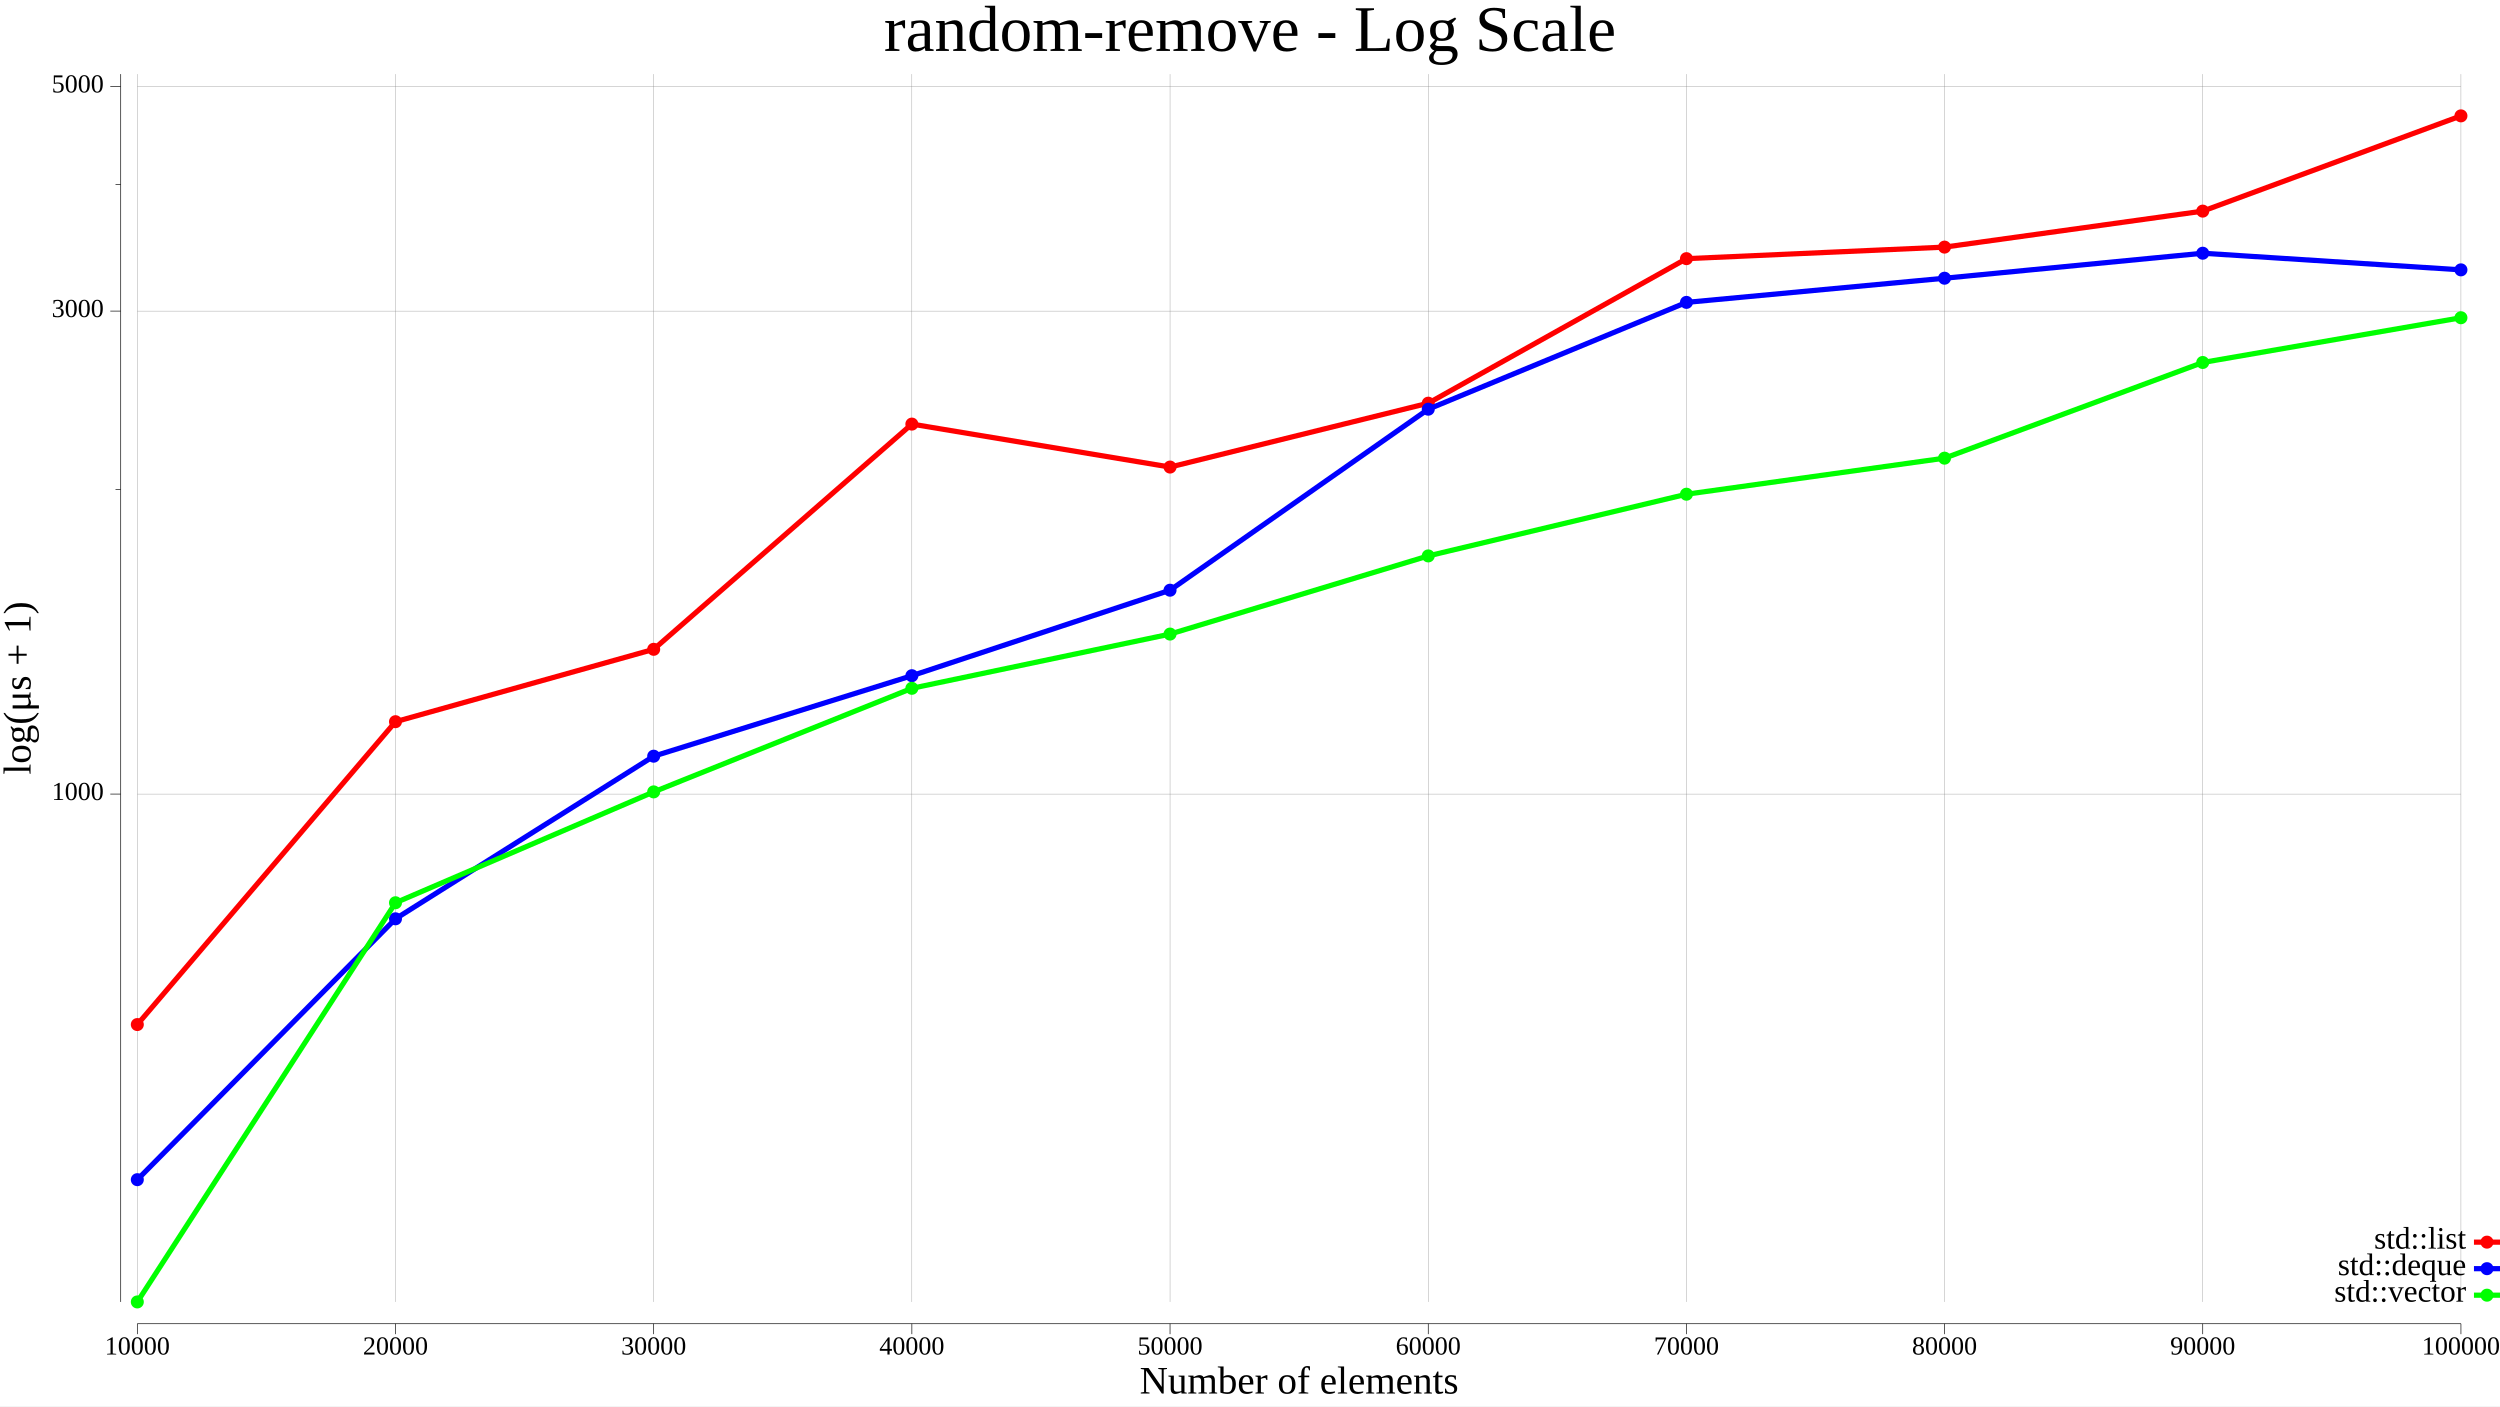
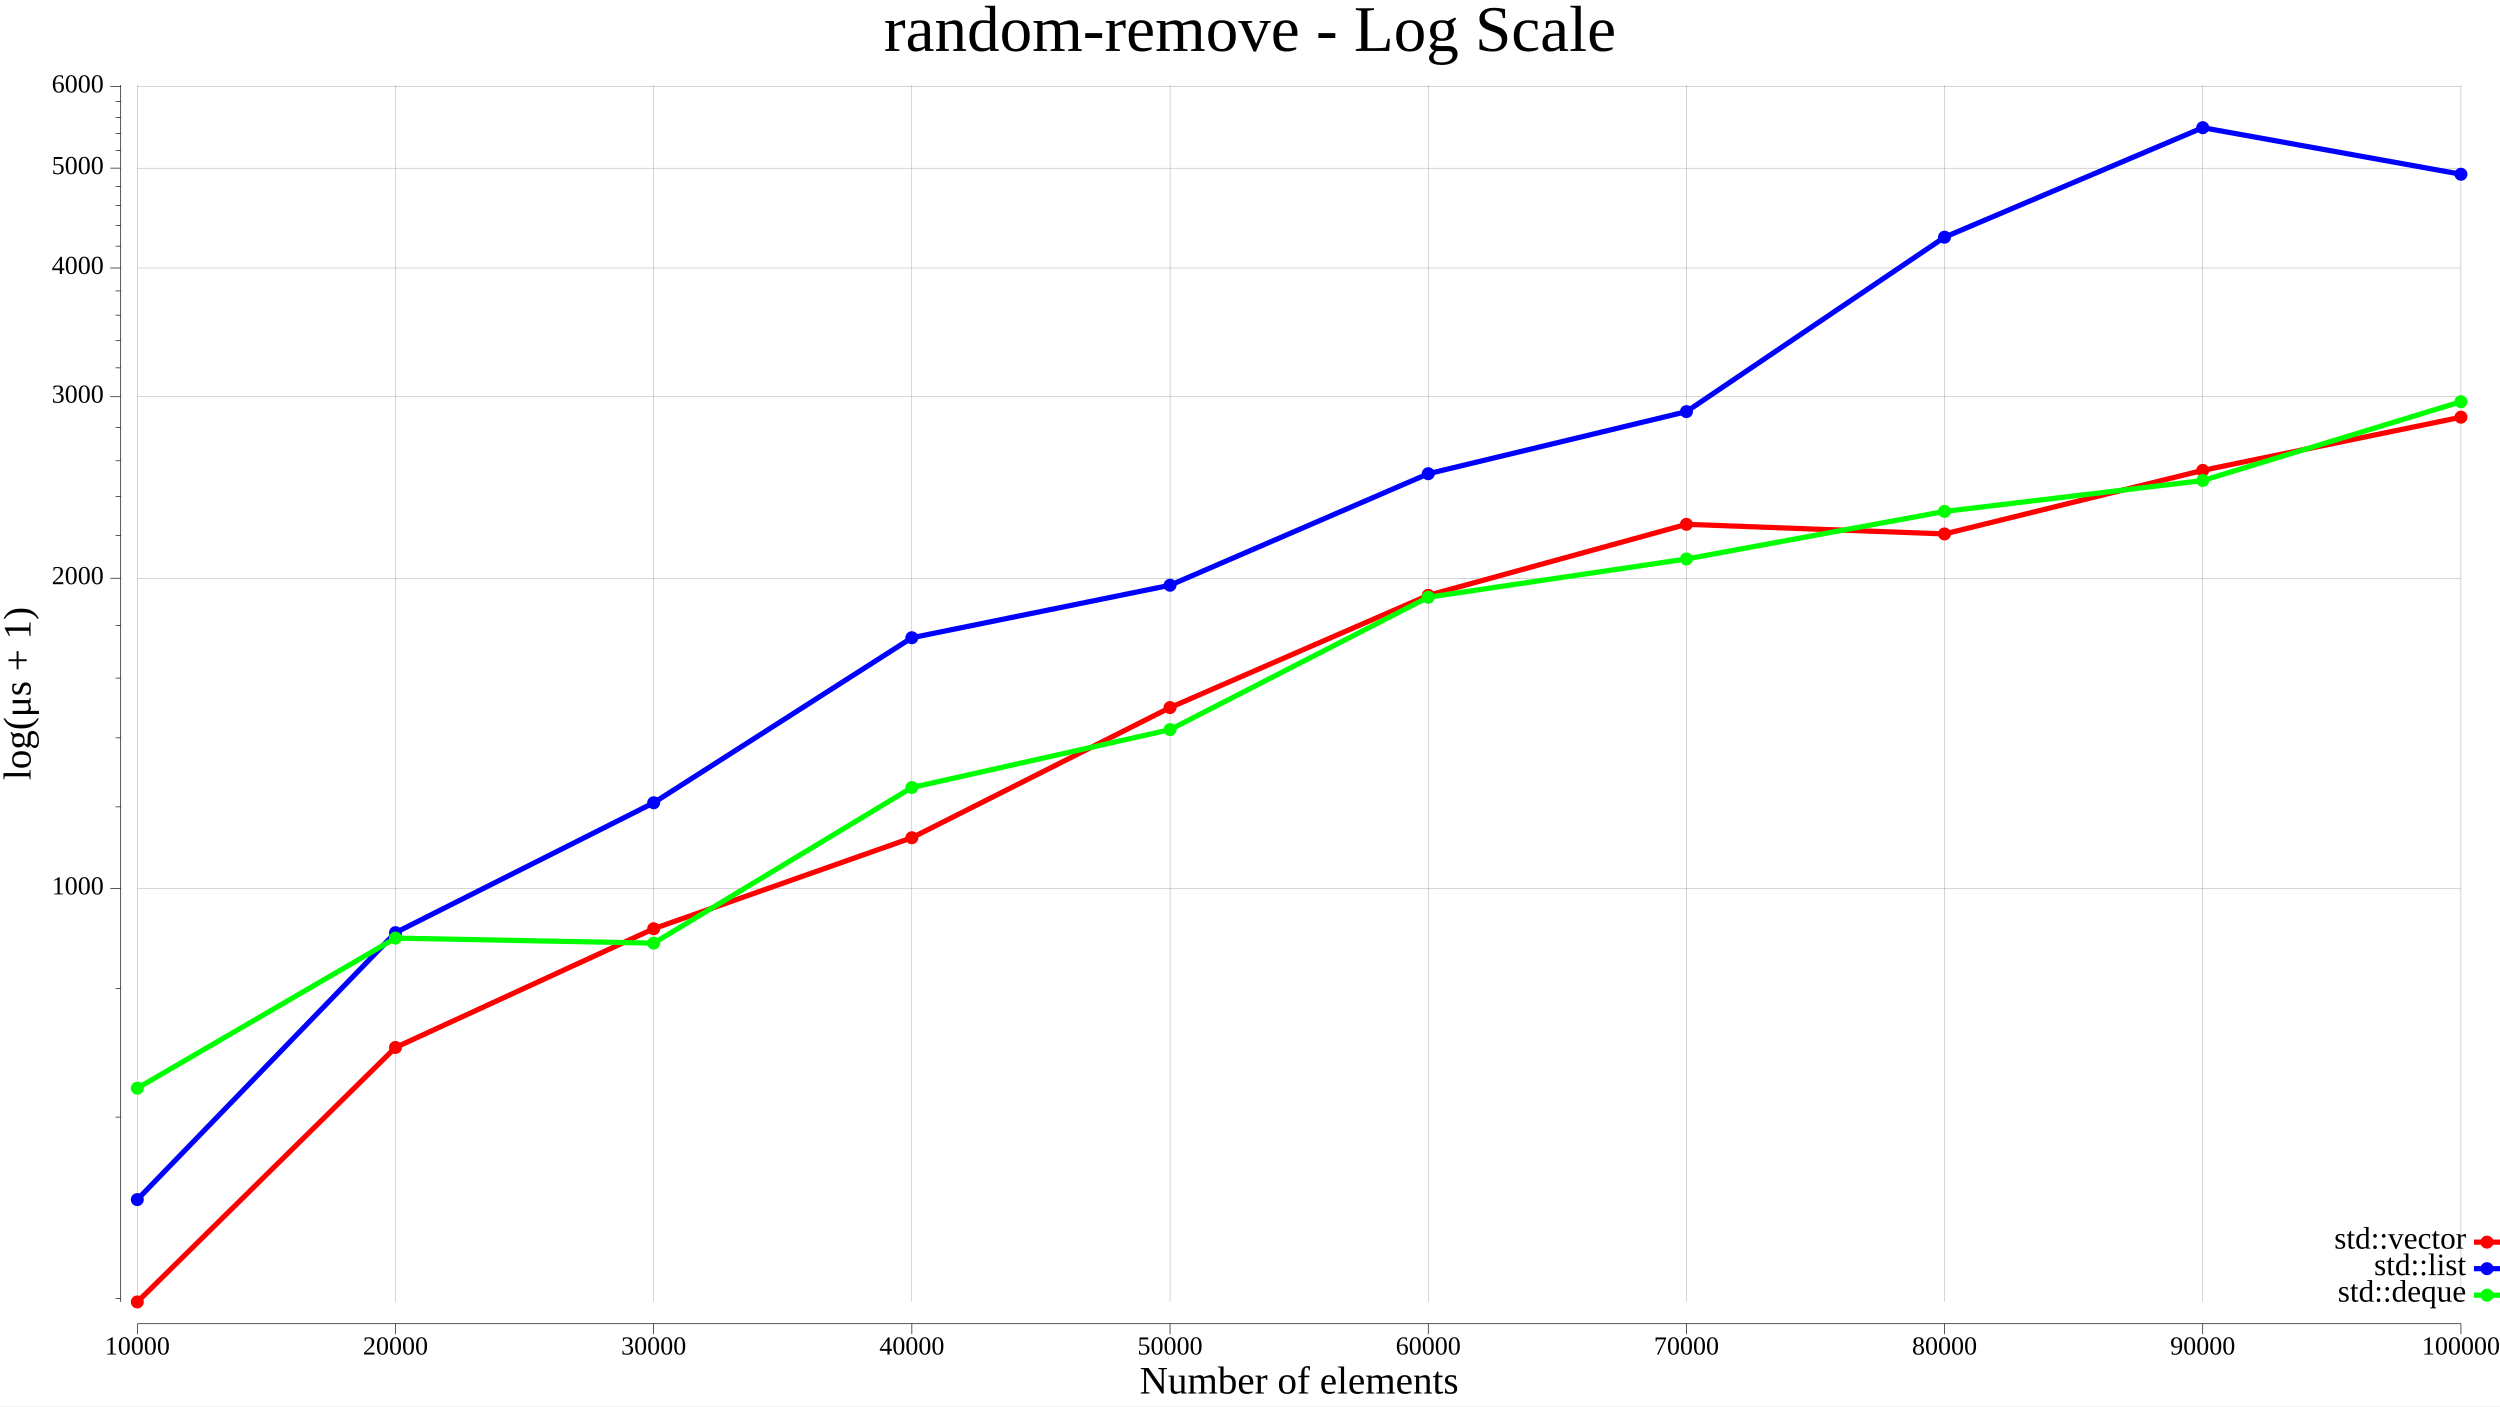
<svg xmlns="http://www.w3.org/2000/svg" width="1920pt" height="1080pt" viewBox="0 0 1920 1080">
  <g transform="scale(1, -1) translate(0, -1080)">
    <path d="M0,0L1920,0L1920,1080L0,1080Z" style="fill:#FFFFFF" />
    <text x="678.86" y="-1040.9" transform="scale(1, -1)" style="font-family:Liberation Serif;font-variant:normal;font-weight:normal;font-style:normal;font-size:50px">random-remove - Log Scale</text>
    <text x="875.27" y="-9.756" transform="scale(1, -1)" style="font-family:Liberation Serif;font-variant:normal;font-weight:normal;font-style:normal;font-size:30px">Number of elements</text>
    <text x="80.462" y="-39.727" transform="scale(1, -1)" style="font-family:Liberation Serif;font-variant:normal;font-weight:normal;font-style:normal;font-size:20px">10000</text>
    <text x="278.74" y="-39.727" transform="scale(1, -1)" style="font-family:Liberation Serif;font-variant:normal;font-weight:normal;font-style:normal;font-size:20px">20000</text>
    <text x="477.03" y="-39.727" transform="scale(1, -1)" style="font-family:Liberation Serif;font-variant:normal;font-weight:normal;font-style:normal;font-size:20px">30000</text>
    <text x="675.31" y="-39.727" transform="scale(1, -1)" style="font-family:Liberation Serif;font-variant:normal;font-weight:normal;font-style:normal;font-size:20px">40000</text>
    <text x="873.59" y="-39.727" transform="scale(1, -1)" style="font-family:Liberation Serif;font-variant:normal;font-weight:normal;font-style:normal;font-size:20px">50000</text>
    <text x="1071.9" y="-39.727" transform="scale(1, -1)" style="font-family:Liberation Serif;font-variant:normal;font-weight:normal;font-style:normal;font-size:20px">60000</text>
    <text x="1270.2" y="-39.727" transform="scale(1, -1)" style="font-family:Liberation Serif;font-variant:normal;font-weight:normal;font-style:normal;font-size:20px">70000</text>
    <text x="1468.4" y="-39.727" transform="scale(1, -1)" style="font-family:Liberation Serif;font-variant:normal;font-weight:normal;font-style:normal;font-size:20px">80000</text>
    <text x="1666.7" y="-39.727" transform="scale(1, -1)" style="font-family:Liberation Serif;font-variant:normal;font-weight:normal;font-style:normal;font-size:20px">90000</text>
    <text x="1860" y="-39.727" transform="scale(1, -1)" style="font-family:Liberation Serif;font-variant:normal;font-weight:normal;font-style:normal;font-size:20px">100000</text>
    <path d="M105.46,55.371L105.46,63.371" style="fill:none;stroke:#000000;stroke-width:0.5" />
    <path d="M303.74,55.371L303.74,63.371" style="fill:none;stroke:#000000;stroke-width:0.5" />
    <path d="M502.03,55.371L502.03,63.371" style="fill:none;stroke:#000000;stroke-width:0.5" />
    <path d="M700.31,55.371L700.31,63.371" style="fill:none;stroke:#000000;stroke-width:0.5" />
    <path d="M898.59,55.371L898.59,63.371" style="fill:none;stroke:#000000;stroke-width:0.5" />
    <path d="M1096.9,55.371L1096.9,63.371" style="fill:none;stroke:#000000;stroke-width:0.5" />
    <path d="M1295.2,55.371L1295.2,63.371" style="fill:none;stroke:#000000;stroke-width:0.5" />
    <path d="M1493.4,55.371L1493.4,63.371" style="fill:none;stroke:#000000;stroke-width:0.5" />
    <path d="M1691.7,55.371L1691.7,63.371" style="fill:none;stroke:#000000;stroke-width:0.5" />
    <path d="M1890,55.371L1890,63.371" style="fill:none;stroke:#000000;stroke-width:0.5" />
    <path d="M105.46,63.371L1890,63.371" style="fill:none;stroke:#000000;stroke-width:0.5" />
    <g transform="rotate(90)">
-       <text x="485.12" y="23.467" transform="scale(1, -1)" style="font-family:Liberation Serif;font-variant:normal;font-weight:normal;font-style:normal;font-size:30px">log(μs + 1)</text>
+       <text x="480.89" y="23.467" transform="scale(1, -1)" style="font-family:Liberation Serif;font-variant:normal;font-weight:normal;font-style:normal;font-size:30px">log(μs + 1)</text>
    </g>
-     <text x="39.712" y="-465.58" transform="scale(1, -1)" style="font-family:Liberation Serif;font-variant:normal;font-weight:normal;font-style:normal;font-size:20px">1000</text>
-     <text x="39.712" y="-836.51" transform="scale(1, -1)" style="font-family:Liberation Serif;font-variant:normal;font-weight:normal;font-style:normal;font-size:20px">3000</text>
-     <text x="39.712" y="-1009" transform="scale(1, -1)" style="font-family:Liberation Serif;font-variant:normal;font-weight:normal;font-style:normal;font-size:20px">5000</text>
-     <path d="M84.712,470.15L92.712,470.15" style="fill:none;stroke:#000000;stroke-width:0.5" />
-     <path d="M84.712,841.08L92.712,841.08" style="fill:none;stroke:#000000;stroke-width:0.5" />
+     <text x="39.712" y="-393.09" transform="scale(1, -1)" style="font-family:Liberation Serif;font-variant:normal;font-weight:normal;font-style:normal;font-size:20px">1000</text>
+     <text x="39.712" y="-631.35" transform="scale(1, -1)" style="font-family:Liberation Serif;font-variant:normal;font-weight:normal;font-style:normal;font-size:20px">2000</text>
+     <text x="39.712" y="-770.72" transform="scale(1, -1)" style="font-family:Liberation Serif;font-variant:normal;font-weight:normal;font-style:normal;font-size:20px">3000</text>
+     <text x="39.712" y="-869.61" transform="scale(1, -1)" style="font-family:Liberation Serif;font-variant:normal;font-weight:normal;font-style:normal;font-size:20px">4000</text>
+     <text x="39.712" y="-946.31" transform="scale(1, -1)" style="font-family:Liberation Serif;font-variant:normal;font-weight:normal;font-style:normal;font-size:20px">5000</text>
+     <text x="39.712" y="-1009" transform="scale(1, -1)" style="font-family:Liberation Serif;font-variant:normal;font-weight:normal;font-style:normal;font-size:20px">6000</text>
+     <path d="M84.712,397.66L92.712,397.66" style="fill:none;stroke:#000000;stroke-width:0.5" />
+     <path d="M84.712,635.92L92.712,635.92" style="fill:none;stroke:#000000;stroke-width:0.5" />
+     <path d="M84.712,775.29L92.712,775.29" style="fill:none;stroke:#000000;stroke-width:0.5" />
+     <path d="M84.712,874.18L92.712,874.18" style="fill:none;stroke:#000000;stroke-width:0.5" />
+     <path d="M84.712,950.88L92.712,950.88" style="fill:none;stroke:#000000;stroke-width:0.5" />
    <path d="M84.712,1013.6L92.712,1013.6" style="fill:none;stroke:#000000;stroke-width:0.5" />
-     <path d="M88.712,704.18L92.712,704.18" style="fill:none;stroke:#000000;stroke-width:0.5" />
-     <path d="M88.712,938.21L92.712,938.21" style="fill:none;stroke:#000000;stroke-width:0.5" />
-     <path d="M92.712,80.11L92.712,1023.1" style="fill:none;stroke:#000000;stroke-width:0.5" />
-     <path d="M105.46,80.11L105.46,1023.1" style="fill:none;stroke:#808080;stroke-width:0.25" />
-     <path d="M303.74,80.11L303.74,1023.1" style="fill:none;stroke:#808080;stroke-width:0.25" />
-     <path d="M502.03,80.11L502.03,1023.1" style="fill:none;stroke:#808080;stroke-width:0.25" />
-     <path d="M700.31,80.11L700.31,1023.1" style="fill:none;stroke:#808080;stroke-width:0.25" />
-     <path d="M898.59,80.11L898.59,1023.1" style="fill:none;stroke:#808080;stroke-width:0.25" />
-     <path d="M1096.9,80.11L1096.9,1023.1" style="fill:none;stroke:#808080;stroke-width:0.25" />
-     <path d="M1295.2,80.11L1295.2,1023.1" style="fill:none;stroke:#808080;stroke-width:0.25" />
-     <path d="M1493.4,80.11L1493.4,1023.1" style="fill:none;stroke:#808080;stroke-width:0.25" />
-     <path d="M1691.7,80.11L1691.7,1023.1" style="fill:none;stroke:#808080;stroke-width:0.25" />
-     <path d="M1890,80.11L1890,1023.1" style="fill:none;stroke:#808080;stroke-width:0.25" />
-     <path d="M105.46,470.15L1890,470.15" style="fill:none;stroke:#808080;stroke-width:0.25" />
-     <path d="M105.46,841.08L1890,841.08" style="fill:none;stroke:#808080;stroke-width:0.25" />
+     <path d="M88.712,82.698L92.712,82.698" style="fill:none;stroke:#000000;stroke-width:0.5" />
+     <path d="M88.712,222.07L92.712,222.07" style="fill:none;stroke:#000000;stroke-width:0.5" />
+     <path d="M88.712,320.96L92.712,320.96" style="fill:none;stroke:#000000;stroke-width:0.5" />
+     <path d="M88.712,460.33L92.712,460.33" style="fill:none;stroke:#000000;stroke-width:0.5" />
+     <path d="M88.712,513.32L92.712,513.32" style="fill:none;stroke:#000000;stroke-width:0.5" />
+     <path d="M88.712,559.22L92.712,559.22" style="fill:none;stroke:#000000;stroke-width:0.5" />
+     <path d="M88.712,599.7L92.712,599.7" style="fill:none;stroke:#000000;stroke-width:0.5" />
+     <path d="M88.712,668.68L92.712,668.68" style="fill:none;stroke:#000000;stroke-width:0.5" />
+     <path d="M88.712,698.59L92.712,698.59" style="fill:none;stroke:#000000;stroke-width:0.5" />
+     <path d="M88.712,726.11L92.712,726.11" style="fill:none;stroke:#000000;stroke-width:0.5" />
+     <path d="M88.712,751.58L92.712,751.58" style="fill:none;stroke:#000000;stroke-width:0.5" />
+     <path d="M88.712,797.48L92.712,797.48" style="fill:none;stroke:#000000;stroke-width:0.5" />
+     <path d="M88.712,818.32L92.712,818.32" style="fill:none;stroke:#000000;stroke-width:0.5" />
+     <path d="M88.712,837.97L92.712,837.97" style="fill:none;stroke:#000000;stroke-width:0.5" />
+     <path d="M88.712,856.55L92.712,856.55" style="fill:none;stroke:#000000;stroke-width:0.5" />
+     <path d="M88.712,890.95L92.712,890.95" style="fill:none;stroke:#000000;stroke-width:0.5" />
+     <path d="M88.712,906.94L92.712,906.94" style="fill:none;stroke:#000000;stroke-width:0.5" />
+     <path d="M88.712,922.22L92.712,922.22" style="fill:none;stroke:#000000;stroke-width:0.5" />
+     <path d="M88.712,936.85L92.712,936.85" style="fill:none;stroke:#000000;stroke-width:0.5" />
+     <path d="M88.712,964.37L92.712,964.37" style="fill:none;stroke:#000000;stroke-width:0.5" />
+     <path d="M88.712,977.34L92.712,977.34" style="fill:none;stroke:#000000;stroke-width:0.5" />
+     <path d="M88.712,989.84L92.712,989.84" style="fill:none;stroke:#000000;stroke-width:0.5" />
+     <path d="M88.712,1001.9L92.712,1001.9" style="fill:none;stroke:#000000;stroke-width:0.5" />
+     <path d="M92.712,80.11L92.712,1014.7" style="fill:none;stroke:#000000;stroke-width:0.5" />
+     <path d="M105.46,80.11L105.46,1014.7" style="fill:none;stroke:#808080;stroke-width:0.25" />
+     <path d="M303.74,80.11L303.74,1014.7" style="fill:none;stroke:#808080;stroke-width:0.25" />
+     <path d="M502.03,80.11L502.03,1014.7" style="fill:none;stroke:#808080;stroke-width:0.25" />
+     <path d="M700.31,80.11L700.31,1014.7" style="fill:none;stroke:#808080;stroke-width:0.25" />
+     <path d="M898.59,80.11L898.59,1014.7" style="fill:none;stroke:#808080;stroke-width:0.25" />
+     <path d="M1096.9,80.11L1096.9,1014.7" style="fill:none;stroke:#808080;stroke-width:0.25" />
+     <path d="M1295.2,80.11L1295.2,1014.7" style="fill:none;stroke:#808080;stroke-width:0.25" />
+     <path d="M1493.4,80.11L1493.4,1014.7" style="fill:none;stroke:#808080;stroke-width:0.25" />
+     <path d="M1691.7,80.11L1691.7,1014.7" style="fill:none;stroke:#808080;stroke-width:0.25" />
+     <path d="M1890,80.11L1890,1014.7" style="fill:none;stroke:#808080;stroke-width:0.25" />
+     <path d="M105.46,397.66L1890,397.66" style="fill:none;stroke:#808080;stroke-width:0.25" />
+     <path d="M105.46,635.92L1890,635.92" style="fill:none;stroke:#808080;stroke-width:0.25" />
+     <path d="M105.46,775.29L1890,775.29" style="fill:none;stroke:#808080;stroke-width:0.25" />
+     <path d="M105.46,874.18L1890,874.18" style="fill:none;stroke:#808080;stroke-width:0.25" />
+     <path d="M105.46,950.88L1890,950.88" style="fill:none;stroke:#808080;stroke-width:0.25" />
    <path d="M105.46,1013.6L1890,1013.6" style="fill:none;stroke:#808080;stroke-width:0.25" />
-     <path d="M105.46,293.14L303.74,525.74L502.03,581.33L700.31,754.29L898.59,721.29L1096.9,770.35L1295.2,881.35L1493.4,890.22L1691.7,917.86L1890,991.01" style="fill:none;stroke:#FF0000;stroke-width:4" />
-     <path d="M110.46,293.14A5,5 0 1 1 100.46,293.14A5,5 0 1 1 110.46,293.14Z" style="fill:#FF0000" />
-     <path d="M308.74,525.74A5,5 0 1 1 298.74,525.74A5,5 0 1 1 308.74,525.74Z" style="fill:#FF0000" />
-     <path d="M507.03,581.33A5,5 0 1 1 497.03,581.33A5,5 0 1 1 507.03,581.33Z" style="fill:#FF0000" />
-     <path d="M705.31,754.29A5,5 0 1 1 695.31,754.29A5,5 0 1 1 705.31,754.29Z" style="fill:#FF0000" />
-     <path d="M903.59,721.29A5,5 0 1 1 893.59,721.29A5,5 0 1 1 903.59,721.29Z" style="fill:#FF0000" />
-     <path d="M1101.9,770.35A5,5 0 1 1 1091.9,770.35A5,5 0 1 1 1101.9,770.35Z" style="fill:#FF0000" />
-     <path d="M1300.2,881.35A5,5 0 1 1 1290.2,881.35A5,5 0 1 1 1300.2,881.35Z" style="fill:#FF0000" />
-     <path d="M1498.4,890.22A5,5 0 1 1 1488.4,890.22A5,5 0 1 1 1498.4,890.22Z" style="fill:#FF0000" />
-     <path d="M1696.7,917.86A5,5 0 1 1 1686.7,917.86A5,5 0 1 1 1696.7,917.86Z" style="fill:#FF0000" />
-     <path d="M1895,991.01A5,5 0 1 1 1885,991.01A5,5 0 1 1 1895,991.01Z" style="fill:#FF0000" />
-     <path d="M105.46,174.01L303.74,374.36L502.03,499.24L700.31,561.06L898.59,626.72L1096.9,765.74L1295.2,847.77L1493.4,866.33L1691.7,885.52L1890,872.75" style="fill:none;stroke:#0000FF;stroke-width:4" />
-     <path d="M110.46,174.01A5,5 0 1 1 100.46,174.01A5,5 0 1 1 110.46,174.01Z" style="fill:#0000FF" />
-     <path d="M308.74,374.36A5,5 0 1 1 298.74,374.36A5,5 0 1 1 308.74,374.36Z" style="fill:#0000FF" />
-     <path d="M507.03,499.24A5,5 0 1 1 497.03,499.24A5,5 0 1 1 507.03,499.24Z" style="fill:#0000FF" />
-     <path d="M705.31,561.06A5,5 0 1 1 695.31,561.06A5,5 0 1 1 705.31,561.06Z" style="fill:#0000FF" />
-     <path d="M903.59,626.72A5,5 0 1 1 893.59,626.72A5,5 0 1 1 903.59,626.72Z" style="fill:#0000FF" />
-     <path d="M1101.9,765.74A5,5 0 1 1 1091.9,765.74A5,5 0 1 1 1101.9,765.74Z" style="fill:#0000FF" />
-     <path d="M1300.2,847.77A5,5 0 1 1 1290.2,847.77A5,5 0 1 1 1300.2,847.77Z" style="fill:#0000FF" />
-     <path d="M1498.4,866.33A5,5 0 1 1 1488.4,866.33A5,5 0 1 1 1498.4,866.33Z" style="fill:#0000FF" />
-     <path d="M1696.7,885.52A5,5 0 1 1 1686.7,885.52A5,5 0 1 1 1696.7,885.52Z" style="fill:#0000FF" />
-     <path d="M1895,872.75A5,5 0 1 1 1885,872.75A5,5 0 1 1 1895,872.75Z" style="fill:#0000FF" />
-     <path d="M105.46,80.11L303.74,386.69L502.03,471.83L700.31,551.38L898.59,593.03L1096.9,653.06L1295.2,700.44L1493.4,728.13L1691.7,801.61L1890,835.98" style="fill:none;stroke:#00FF00;stroke-width:4" />
-     <path d="M110.46,80.11A5,5 0 1 1 100.46,80.11A5,5 0 1 1 110.46,80.11Z" style="fill:#00FF00" />
-     <path d="M308.74,386.69A5,5 0 1 1 298.74,386.69A5,5 0 1 1 308.74,386.69Z" style="fill:#00FF00" />
-     <path d="M507.03,471.83A5,5 0 1 1 497.03,471.83A5,5 0 1 1 507.03,471.83Z" style="fill:#00FF00" />
-     <path d="M705.31,551.38A5,5 0 1 1 695.31,551.38A5,5 0 1 1 705.31,551.38Z" style="fill:#00FF00" />
-     <path d="M903.59,593.03A5,5 0 1 1 893.59,593.03A5,5 0 1 1 903.59,593.03Z" style="fill:#00FF00" />
-     <path d="M1101.9,653.06A5,5 0 1 1 1091.9,653.06A5,5 0 1 1 1101.9,653.06Z" style="fill:#00FF00" />
-     <path d="M1300.2,700.44A5,5 0 1 1 1290.2,700.44A5,5 0 1 1 1300.2,700.44Z" style="fill:#00FF00" />
-     <path d="M1498.4,728.13A5,5 0 1 1 1488.4,728.13A5,5 0 1 1 1498.4,728.13Z" style="fill:#00FF00" />
-     <path d="M1696.7,801.61A5,5 0 1 1 1686.7,801.61A5,5 0 1 1 1696.7,801.61Z" style="fill:#00FF00" />
-     <path d="M1895,835.98A5,5 0 1 1 1885,835.98A5,5 0 1 1 1895,835.98Z" style="fill:#00FF00" />
+     <path d="M105.46,80.11L303.74,275.55L502.03,366.75L700.31,436.62L898.59,536.58L1096.9,622.78L1295.2,677.32L1493.4,669.93L1691.7,718.76L1890,759.59" style="fill:none;stroke:#FF0000;stroke-width:4" />
+     <path d="M110.46,80.11A5,5 0 1 1 100.46,80.11A5,5 0 1 1 110.46,80.11Z" style="fill:#FF0000" />
+     <path d="M308.74,275.55A5,5 0 1 1 298.74,275.55A5,5 0 1 1 308.74,275.55Z" style="fill:#FF0000" />
+     <path d="M507.03,366.75A5,5 0 1 1 497.03,366.75A5,5 0 1 1 507.03,366.75Z" style="fill:#FF0000" />
+     <path d="M705.31,436.62A5,5 0 1 1 695.31,436.62A5,5 0 1 1 705.31,436.62Z" style="fill:#FF0000" />
+     <path d="M903.59,536.58A5,5 0 1 1 893.59,536.58A5,5 0 1 1 903.59,536.58Z" style="fill:#FF0000" />
+     <path d="M1101.9,622.78A5,5 0 1 1 1091.9,622.78A5,5 0 1 1 1101.9,622.78Z" style="fill:#FF0000" />
+     <path d="M1300.2,677.32A5,5 0 1 1 1290.2,677.32A5,5 0 1 1 1300.2,677.32Z" style="fill:#FF0000" />
+     <path d="M1498.4,669.93A5,5 0 1 1 1488.4,669.93A5,5 0 1 1 1498.4,669.93Z" style="fill:#FF0000" />
+     <path d="M1696.7,718.76A5,5 0 1 1 1686.7,718.76A5,5 0 1 1 1696.7,718.76Z" style="fill:#FF0000" />
+     <path d="M1895,759.59A5,5 0 1 1 1885,759.59A5,5 0 1 1 1895,759.59Z" style="fill:#FF0000" />
+     <path d="M105.46,158.71L303.74,363.73L502.03,463.47L700.31,590.22L898.59,630.55L1096.9,716.18L1295.2,763.88L1493.4,897.84L1691.7,981.95L1890,946.18" style="fill:none;stroke:#0000FF;stroke-width:4" />
+     <path d="M110.46,158.71A5,5 0 1 1 100.46,158.71A5,5 0 1 1 110.46,158.71Z" style="fill:#0000FF" />
+     <path d="M308.74,363.73A5,5 0 1 1 298.74,363.73A5,5 0 1 1 308.74,363.73Z" style="fill:#0000FF" />
+     <path d="M507.03,463.47A5,5 0 1 1 497.03,463.47A5,5 0 1 1 507.03,463.47Z" style="fill:#0000FF" />
+     <path d="M705.31,590.22A5,5 0 1 1 695.31,590.22A5,5 0 1 1 705.31,590.22Z" style="fill:#0000FF" />
+     <path d="M903.59,630.55A5,5 0 1 1 893.59,630.55A5,5 0 1 1 903.59,630.55Z" style="fill:#0000FF" />
+     <path d="M1101.9,716.18A5,5 0 1 1 1091.9,716.18A5,5 0 1 1 1101.9,716.18Z" style="fill:#0000FF" />
+     <path d="M1300.2,763.88A5,5 0 1 1 1290.2,763.88A5,5 0 1 1 1300.2,763.88Z" style="fill:#0000FF" />
+     <path d="M1498.4,897.84A5,5 0 1 1 1488.4,897.84A5,5 0 1 1 1498.4,897.84Z" style="fill:#0000FF" />
+     <path d="M1696.7,981.95A5,5 0 1 1 1686.7,981.95A5,5 0 1 1 1696.7,981.95Z" style="fill:#0000FF" />
+     <path d="M1895,946.18A5,5 0 1 1 1885,946.18A5,5 0 1 1 1895,946.18Z" style="fill:#0000FF" />
+     <path d="M105.46,244.26L303.74,359.53L502.03,355.67L700.31,475.19L898.59,519.64L1096.9,621.35L1295.2,650.72L1493.4,687.23L1691.7,710.97L1890,771.49" style="fill:none;stroke:#00FF00;stroke-width:4" />
+     <path d="M110.46,244.26A5,5 0 1 1 100.46,244.26A5,5 0 1 1 110.46,244.26Z" style="fill:#00FF00" />
+     <path d="M308.74,359.53A5,5 0 1 1 298.74,359.53A5,5 0 1 1 308.74,359.53Z" style="fill:#00FF00" />
+     <path d="M507.03,355.67A5,5 0 1 1 497.03,355.67A5,5 0 1 1 507.03,355.67Z" style="fill:#00FF00" />
+     <path d="M705.31,475.19A5,5 0 1 1 695.31,475.19A5,5 0 1 1 705.31,475.19Z" style="fill:#00FF00" />
+     <path d="M903.59,519.64A5,5 0 1 1 893.59,519.64A5,5 0 1 1 903.59,519.64Z" style="fill:#00FF00" />
+     <path d="M1101.9,621.35A5,5 0 1 1 1091.9,621.35A5,5 0 1 1 1101.9,621.35Z" style="fill:#00FF00" />
+     <path d="M1300.2,650.72A5,5 0 1 1 1290.2,650.72A5,5 0 1 1 1300.2,650.72Z" style="fill:#00FF00" />
+     <path d="M1498.4,687.23A5,5 0 1 1 1488.4,687.23A5,5 0 1 1 1498.4,687.23Z" style="fill:#00FF00" />
+     <path d="M1696.7,710.97A5,5 0 1 1 1686.7,710.97A5,5 0 1 1 1696.7,710.97Z" style="fill:#00FF00" />
+     <path d="M1895,771.49A5,5 0 1 1 1885,771.49A5,5 0 1 1 1895,771.49Z" style="fill:#00FF00" />
    <path d="M1900,126.03L1920,126.03" style="fill:none;stroke:#FF0000;stroke-width:4" />
    <path d="M1915,126.03A5,5 0 1 1 1905,126.03A5,5 0 1 1 1915,126.03Z" style="fill:#FF0000" />
-     <text x="1823.3" y="-121.05" transform="scale(1, -1)" style="font-family:Liberation Serif;font-variant:normal;font-weight:normal;font-style:normal;font-size:24px">std::list</text>
+     <text x="1792.7" y="-121.05" transform="scale(1, -1)" style="font-family:Liberation Serif;font-variant:normal;font-weight:normal;font-style:normal;font-size:24px">std::vector</text>
    <path d="M1900,105.66L1920,105.66" style="fill:none;stroke:#0000FF;stroke-width:4" />
    <path d="M1915,105.66A5,5 0 1 1 1905,105.66A5,5 0 1 1 1915,105.66Z" style="fill:#0000FF" />
-     <text x="1795.4" y="-100.69" transform="scale(1, -1)" style="font-family:Liberation Serif;font-variant:normal;font-weight:normal;font-style:normal;font-size:24px">std::deque</text>
+     <text x="1823.3" y="-100.69" transform="scale(1, -1)" style="font-family:Liberation Serif;font-variant:normal;font-weight:normal;font-style:normal;font-size:24px">std::list</text>
    <path d="M1900,85.294L1920,85.294" style="fill:none;stroke:#00FF00;stroke-width:4" />
    <path d="M1915,85.294A5,5 0 1 1 1905,85.294A5,5 0 1 1 1915,85.294Z" style="fill:#00FF00" />
-     <text x="1792.7" y="-80.319" transform="scale(1, -1)" style="font-family:Liberation Serif;font-variant:normal;font-weight:normal;font-style:normal;font-size:24px">std::vector</text>
+     <text x="1795.4" y="-80.319" transform="scale(1, -1)" style="font-family:Liberation Serif;font-variant:normal;font-weight:normal;font-style:normal;font-size:24px">std::deque</text>
  </g>
</svg>
